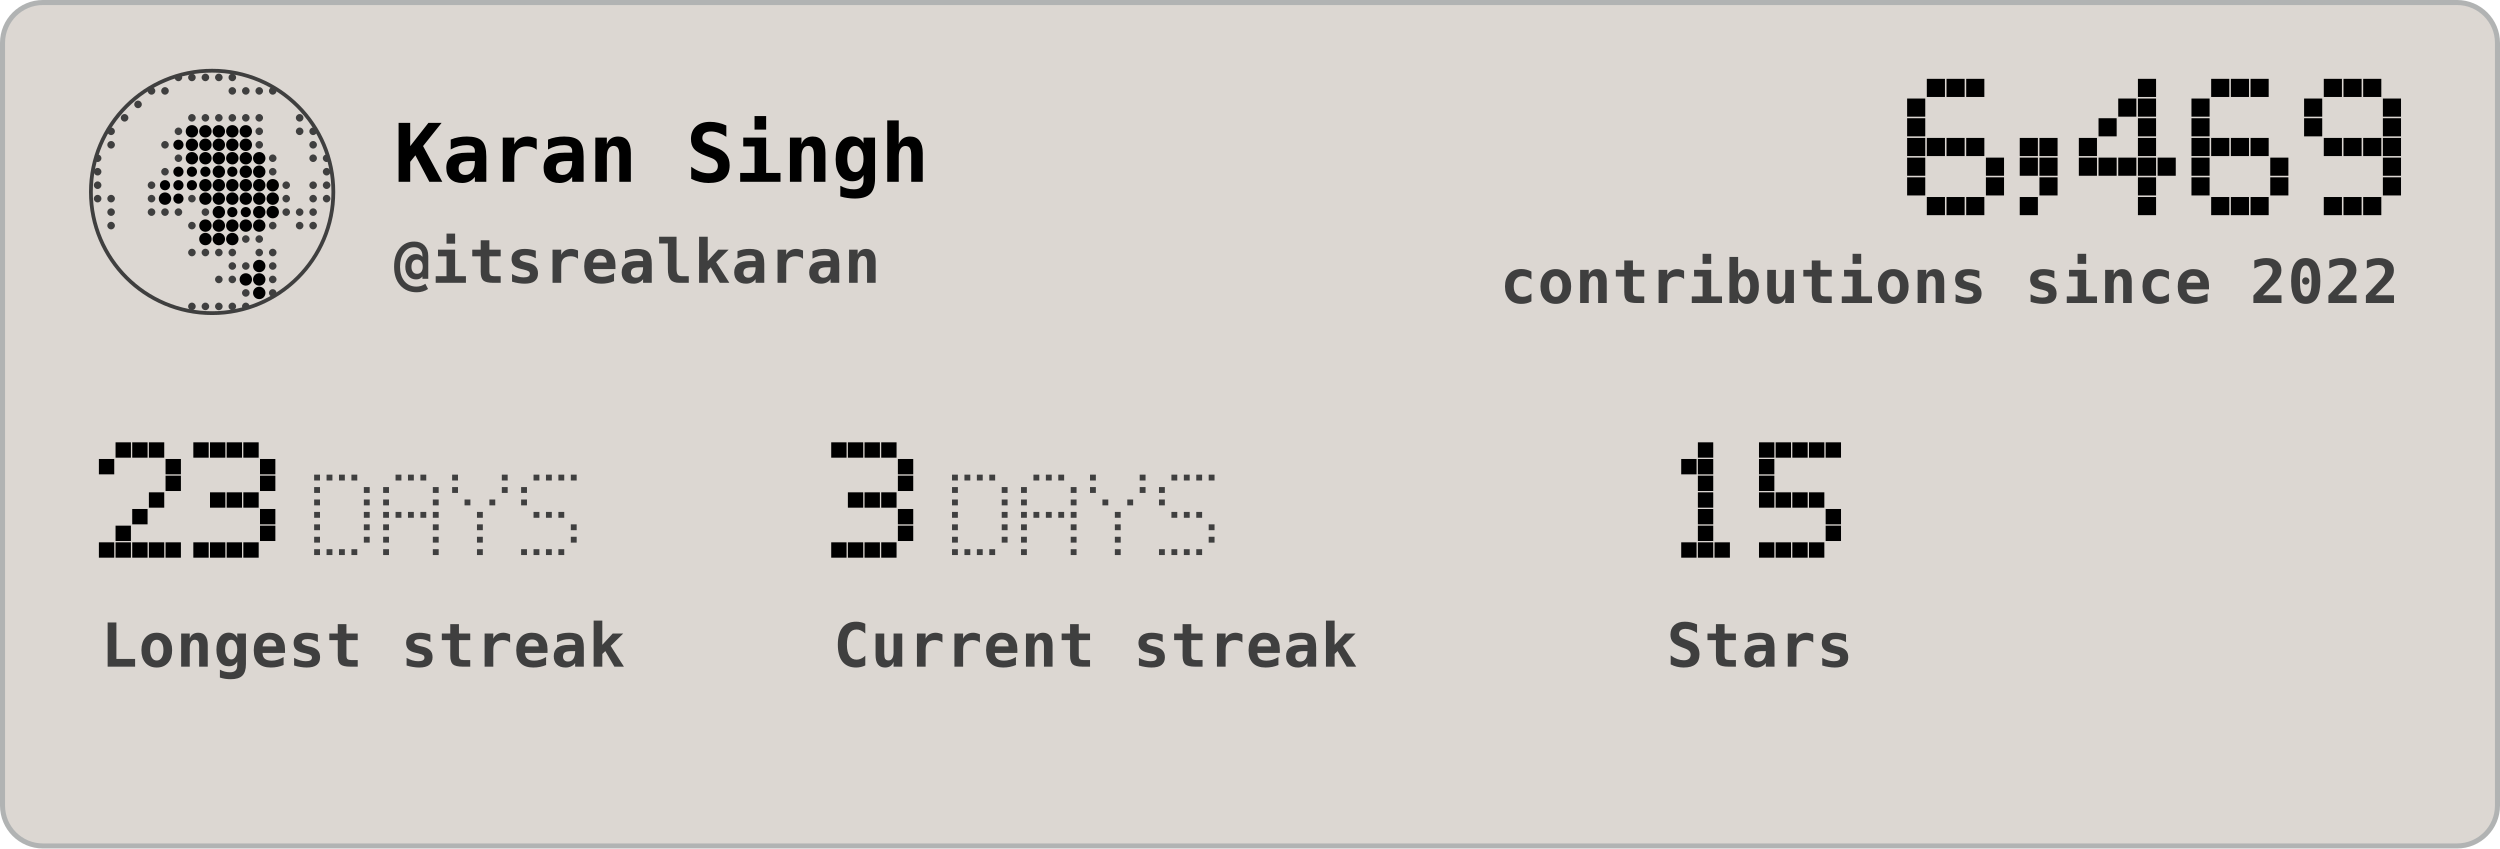
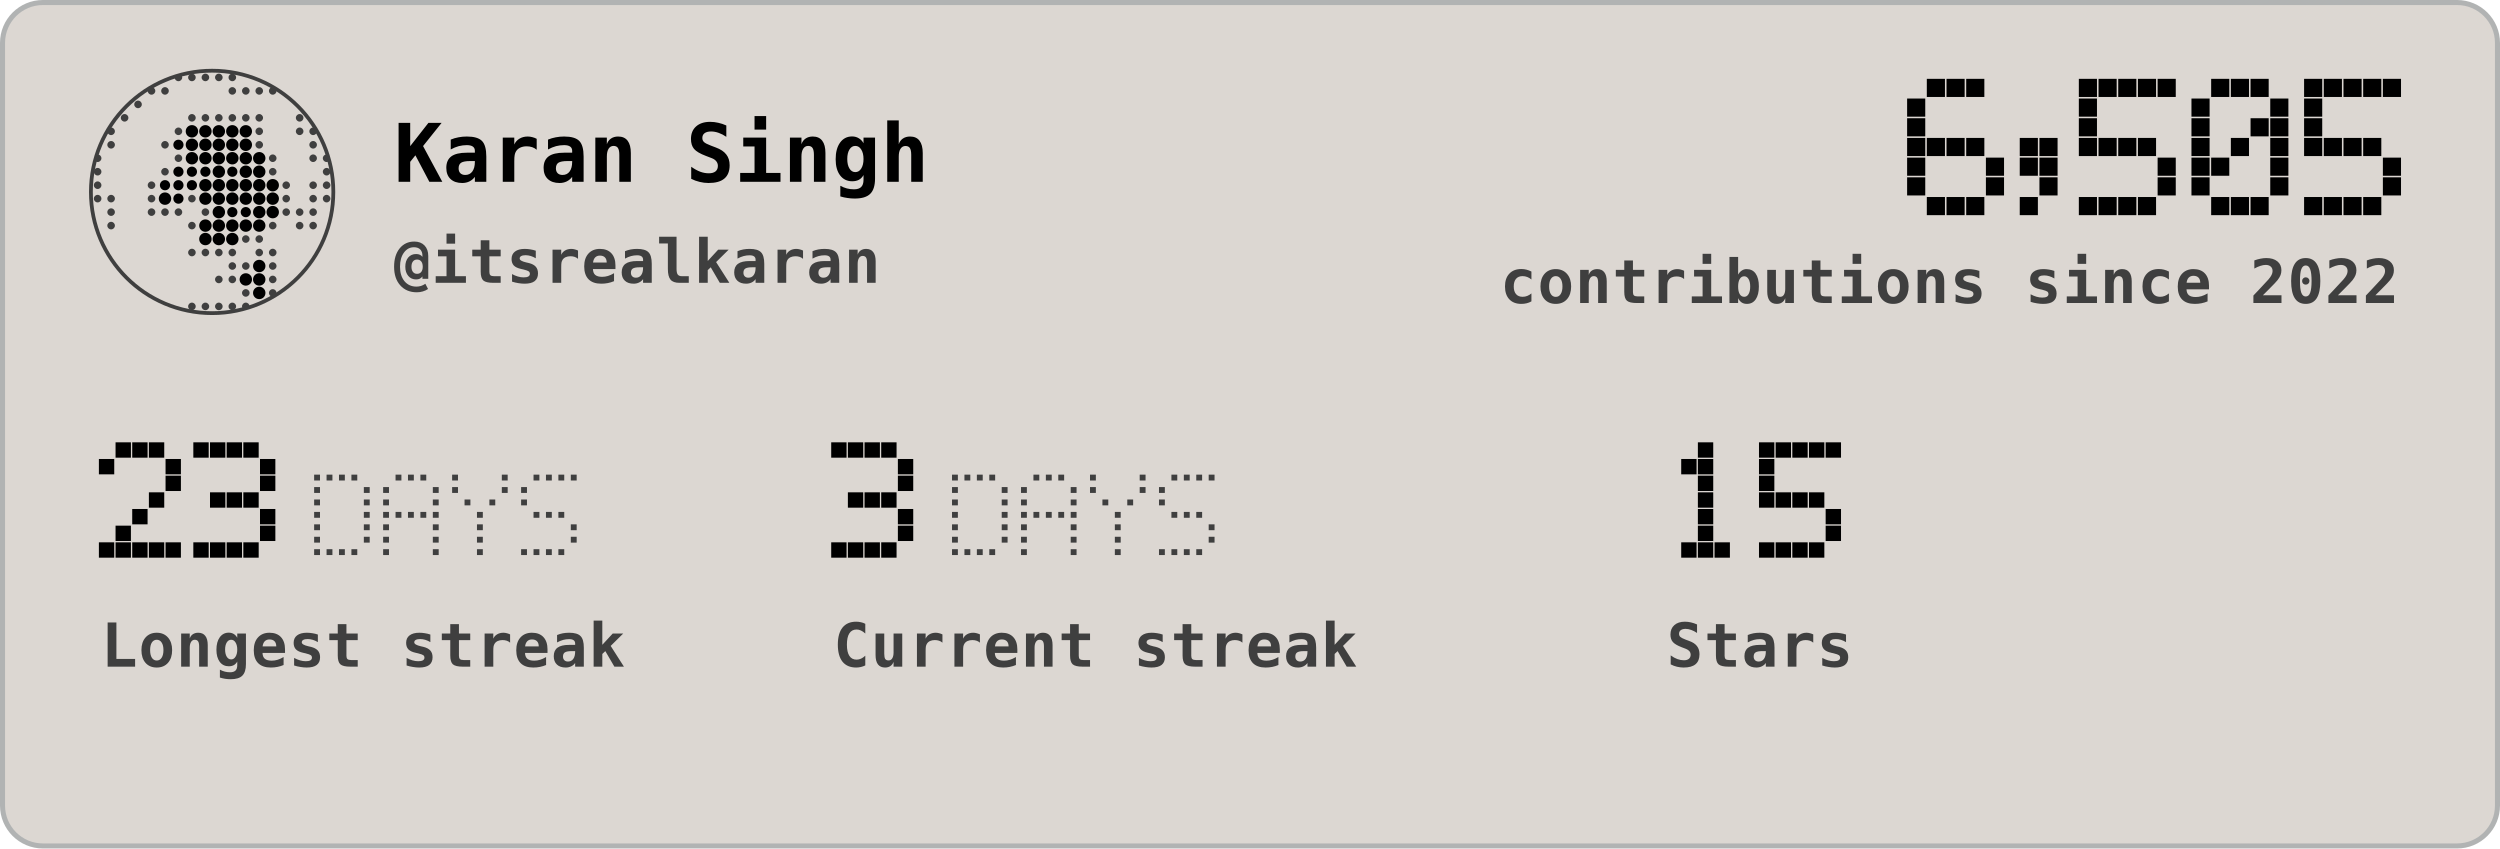
<svg xmlns="http://www.w3.org/2000/svg" width="495" height="168" viewBox="0 0 495 168" role="img">
  <rect x="0.5" y="0.5" width="494" height="167" rx="8" fill="#DCD7D2" stroke="#B1B3B3" />
  <rect x="20" y="20" width="0" height="0" fill="#C8102E" />
  <clipPath id="pfp">
    <circle cx="42.00" cy="38.00" r="24.00" />
  </clipPath>
  <g clip-path="url(#pfp)">
    <circle cx="27.33" cy="15.33" r="0.75" fill="#3F3F3F" />
    <circle cx="32.67" cy="15.33" r="0.75" fill="#3F3F3F" />
    <circle cx="35.33" cy="15.33" r="0.75" fill="#3F3F3F" />
    <circle cx="38.00" cy="15.33" r="0.75" fill="#3F3F3F" />
    <circle cx="40.67" cy="15.33" r="0.75" fill="#3F3F3F" />
    <circle cx="43.33" cy="15.33" r="0.75" fill="#3F3F3F" />
    <circle cx="46.00" cy="15.33" r="0.75" fill="#3F3F3F" />
    <circle cx="24.67" cy="18.00" r="0.75" fill="#3F3F3F" />
    <circle cx="27.33" cy="18.00" r="1.01" fill="#000000" />
    <circle cx="30.00" cy="18.00" r="0.75" fill="#3F3F3F" />
    <circle cx="32.67" cy="18.00" r="0.75" fill="#3F3F3F" />
    <circle cx="46.00" cy="18.00" r="0.75" fill="#3F3F3F" />
    <circle cx="48.67" cy="18.00" r="0.75" fill="#3F3F3F" />
    <circle cx="51.33" cy="18.00" r="0.75" fill="#3F3F3F" />
    <circle cx="54.00" cy="18.00" r="0.75" fill="#3F3F3F" />
    <circle cx="24.67" cy="20.67" r="0.75" fill="#3F3F3F" />
    <circle cx="27.33" cy="20.67" r="0.75" fill="#3F3F3F" />
    <circle cx="22.00" cy="23.33" r="0.75" fill="#3F3F3F" />
    <circle cx="24.67" cy="23.33" r="0.75" fill="#3F3F3F" />
    <circle cx="38.00" cy="23.33" r="0.75" fill="#3F3F3F" />
    <circle cx="40.67" cy="23.33" r="0.75" fill="#3F3F3F" />
    <circle cx="43.33" cy="23.33" r="0.75" fill="#3F3F3F" />
    <circle cx="46.00" cy="23.33" r="0.75" fill="#3F3F3F" />
    <circle cx="48.67" cy="23.33" r="0.75" fill="#3F3F3F" />
    <circle cx="51.33" cy="23.33" r="0.75" fill="#3F3F3F" />
    <circle cx="59.33" cy="23.33" r="0.75" fill="#3F3F3F" />
    <circle cx="22.00" cy="26.00" r="0.75" fill="#3F3F3F" />
    <circle cx="35.33" cy="26.00" r="0.75" fill="#3F3F3F" />
    <circle cx="38.00" cy="26.00" r="1.23" fill="#000000" />
    <circle cx="40.67" cy="26.00" r="1.23" fill="#000000" />
    <circle cx="43.33" cy="26.00" r="1.23" fill="#000000" />
    <circle cx="46.00" cy="26.00" r="1.23" fill="#000000" />
    <circle cx="48.67" cy="26.00" r="1.23" fill="#000000" />
    <circle cx="51.33" cy="26.00" r="0.75" fill="#3F3F3F" />
    <circle cx="59.33" cy="26.00" r="0.75" fill="#3F3F3F" />
    <circle cx="62.00" cy="26.00" r="0.75" fill="#3F3F3F" />
    <circle cx="19.33" cy="28.67" r="0.75" fill="#3F3F3F" />
    <circle cx="22.00" cy="28.67" r="0.75" fill="#3F3F3F" />
    <circle cx="32.67" cy="28.67" r="0.75" fill="#3F3F3F" />
    <circle cx="35.33" cy="28.67" r="1.01" fill="#000000" />
    <circle cx="38.00" cy="28.67" r="1.23" fill="#000000" />
    <circle cx="40.67" cy="28.67" r="1.23" fill="#000000" />
    <circle cx="43.33" cy="28.67" r="1.23" fill="#000000" />
    <circle cx="46.00" cy="28.67" r="1.23" fill="#000000" />
    <circle cx="48.67" cy="28.67" r="1.23" fill="#000000" />
    <circle cx="51.33" cy="28.67" r="0.75" fill="#3F3F3F" />
    <circle cx="62.00" cy="28.67" r="0.75" fill="#3F3F3F" />
    <circle cx="19.33" cy="31.33" r="0.75" fill="#3F3F3F" />
    <circle cx="35.33" cy="31.33" r="0.75" fill="#3F3F3F" />
    <circle cx="38.00" cy="31.33" r="1.23" fill="#000000" />
    <circle cx="40.67" cy="31.33" r="1.23" fill="#000000" />
    <circle cx="43.33" cy="31.33" r="1.23" fill="#000000" />
    <circle cx="46.00" cy="31.33" r="1.23" fill="#000000" />
    <circle cx="48.67" cy="31.33" r="1.23" fill="#000000" />
    <circle cx="51.33" cy="31.33" r="1.23" fill="#000000" />
    <circle cx="54.00" cy="31.33" r="0.75" fill="#3F3F3F" />
    <circle cx="62.00" cy="31.33" r="0.75" fill="#3F3F3F" />
    <circle cx="64.67" cy="31.33" r="0.75" fill="#3F3F3F" />
    <circle cx="19.33" cy="34.00" r="0.75" fill="#3F3F3F" />
    <circle cx="32.67" cy="34.00" r="0.75" fill="#3F3F3F" />
    <circle cx="35.33" cy="34.00" r="1.01" fill="#000000" />
    <circle cx="38.00" cy="34.00" r="1.01" fill="#000000" />
    <circle cx="40.67" cy="34.00" r="1.01" fill="#000000" />
    <circle cx="43.33" cy="34.00" r="1.23" fill="#000000" />
    <circle cx="46.00" cy="34.00" r="1.01" fill="#000000" />
    <circle cx="48.67" cy="34.00" r="1.23" fill="#000000" />
    <circle cx="51.33" cy="34.00" r="1.23" fill="#000000" />
    <circle cx="54.00" cy="34.00" r="0.75" fill="#3F3F3F" />
    <circle cx="64.67" cy="34.00" r="0.75" fill="#3F3F3F" />
    <circle cx="19.33" cy="36.67" r="0.75" fill="#3F3F3F" />
    <circle cx="30.00" cy="36.67" r="0.75" fill="#3F3F3F" />
    <circle cx="32.67" cy="36.67" r="1.01" fill="#000000" />
    <circle cx="35.33" cy="36.67" r="1.01" fill="#000000" />
    <circle cx="38.00" cy="36.67" r="1.01" fill="#000000" />
    <circle cx="40.67" cy="36.67" r="1.23" fill="#000000" />
    <circle cx="43.33" cy="36.67" r="1.23" fill="#000000" />
    <circle cx="46.00" cy="36.67" r="1.23" fill="#000000" />
    <circle cx="48.67" cy="36.67" r="1.23" fill="#000000" />
    <circle cx="51.33" cy="36.67" r="1.23" fill="#000000" />
    <circle cx="54.00" cy="36.67" r="1.23" fill="#000000" />
    <circle cx="56.67" cy="36.67" r="0.75" fill="#3F3F3F" />
    <circle cx="62.00" cy="36.67" r="0.75" fill="#3F3F3F" />
    <circle cx="64.67" cy="36.67" r="0.75" fill="#3F3F3F" />
    <circle cx="19.33" cy="39.33" r="0.75" fill="#3F3F3F" />
    <circle cx="22.00" cy="39.33" r="0.75" fill="#3F3F3F" />
    <circle cx="30.00" cy="39.33" r="0.75" fill="#3F3F3F" />
    <circle cx="32.67" cy="39.33" r="1.23" fill="#000000" />
    <circle cx="35.33" cy="39.33" r="1.01" fill="#000000" />
    <circle cx="38.00" cy="39.33" r="0.75" fill="#3F3F3F" />
    <circle cx="40.67" cy="39.33" r="1.23" fill="#000000" />
    <circle cx="43.33" cy="39.33" r="1.23" fill="#000000" />
    <circle cx="46.00" cy="39.33" r="1.23" fill="#000000" />
    <circle cx="48.67" cy="39.33" r="1.23" fill="#000000" />
    <circle cx="51.33" cy="39.33" r="1.23" fill="#000000" />
    <circle cx="54.00" cy="39.33" r="1.23" fill="#000000" />
    <circle cx="56.67" cy="39.33" r="0.75" fill="#3F3F3F" />
    <circle cx="62.00" cy="39.33" r="0.75" fill="#3F3F3F" />
    <circle cx="64.67" cy="39.33" r="0.75" fill="#3F3F3F" />
    <circle cx="22.00" cy="42.00" r="0.75" fill="#3F3F3F" />
    <circle cx="30.00" cy="42.00" r="0.75" fill="#3F3F3F" />
    <circle cx="32.67" cy="42.00" r="0.75" fill="#3F3F3F" />
    <circle cx="35.33" cy="42.00" r="0.75" fill="#3F3F3F" />
    <circle cx="40.67" cy="42.00" r="0.75" fill="#3F3F3F" />
    <circle cx="43.33" cy="42.00" r="1.23" fill="#000000" />
    <circle cx="46.00" cy="42.00" r="1.01" fill="#000000" />
    <circle cx="48.67" cy="42.00" r="1.01" fill="#000000" />
    <circle cx="51.33" cy="42.00" r="1.23" fill="#000000" />
    <circle cx="54.00" cy="42.00" r="1.23" fill="#000000" />
    <circle cx="56.67" cy="42.00" r="0.75" fill="#3F3F3F" />
    <circle cx="59.33" cy="42.00" r="0.75" fill="#3F3F3F" />
    <circle cx="62.00" cy="42.00" r="0.75" fill="#3F3F3F" />
    <circle cx="22.00" cy="44.67" r="0.75" fill="#3F3F3F" />
    <circle cx="38.00" cy="44.67" r="0.75" fill="#3F3F3F" />
    <circle cx="40.67" cy="44.67" r="1.23" fill="#000000" />
    <circle cx="43.33" cy="44.67" r="1.23" fill="#000000" />
    <circle cx="46.00" cy="44.67" r="1.23" fill="#000000" />
    <circle cx="48.67" cy="44.67" r="1.23" fill="#000000" />
    <circle cx="51.33" cy="44.67" r="1.23" fill="#000000" />
    <circle cx="54.00" cy="44.67" r="0.75" fill="#3F3F3F" />
    <circle cx="59.33" cy="44.67" r="0.75" fill="#3F3F3F" />
    <circle cx="62.00" cy="44.67" r="0.75" fill="#3F3F3F" />
    <circle cx="40.67" cy="47.33" r="1.23" fill="#000000" />
    <circle cx="43.33" cy="47.33" r="1.23" fill="#000000" />
    <circle cx="46.00" cy="47.33" r="1.23" fill="#000000" />
    <circle cx="48.67" cy="47.33" r="0.75" fill="#3F3F3F" />
    <circle cx="51.33" cy="47.33" r="0.75" fill="#3F3F3F" />
    <circle cx="38.00" cy="50.00" r="0.75" fill="#3F3F3F" />
    <circle cx="40.67" cy="50.00" r="0.75" fill="#3F3F3F" />
    <circle cx="43.33" cy="50.00" r="0.75" fill="#3F3F3F" />
    <circle cx="46.00" cy="50.00" r="0.75" fill="#3F3F3F" />
    <circle cx="51.33" cy="50.00" r="0.75" fill="#3F3F3F" />
    <circle cx="54.00" cy="50.00" r="0.75" fill="#3F3F3F" />
    <circle cx="46.00" cy="52.67" r="0.75" fill="#3F3F3F" />
    <circle cx="48.67" cy="52.67" r="0.75" fill="#3F3F3F" />
    <circle cx="51.33" cy="52.67" r="1.23" fill="#000000" />
    <circle cx="54.00" cy="52.67" r="0.75" fill="#3F3F3F" />
    <circle cx="43.33" cy="55.33" r="0.75" fill="#3F3F3F" />
    <circle cx="46.00" cy="55.33" r="0.75" fill="#3F3F3F" />
    <circle cx="48.67" cy="55.33" r="1.23" fill="#000000" />
    <circle cx="51.33" cy="55.33" r="1.23" fill="#000000" />
    <circle cx="54.00" cy="55.33" r="0.75" fill="#3F3F3F" />
    <circle cx="48.67" cy="58.00" r="0.75" fill="#3F3F3F" />
    <circle cx="51.33" cy="58.00" r="1.23" fill="#000000" />
    <circle cx="54.00" cy="58.00" r="0.75" fill="#3F3F3F" />
    <circle cx="38.00" cy="60.67" r="0.75" fill="#3F3F3F" />
    <circle cx="40.67" cy="60.67" r="0.75" fill="#3F3F3F" />
    <circle cx="43.33" cy="60.67" r="0.75" fill="#3F3F3F" />
    <circle cx="46.00" cy="60.67" r="0.75" fill="#3F3F3F" />
    <circle cx="48.67" cy="60.67" r="0.75" fill="#3F3F3F" />
    <circle cx="51.33" cy="60.67" r="0.75" fill="#3F3F3F" />
  </g>
  <circle cx="42.00" cy="38.00" r="24.00" fill="none" stroke="#3F3F3F" stroke-width="0.75" />
  <text x="78" y="36" fill="#000000" text-anchor="start" font-family="ui-monospace, Geist Mono, monospace" font-weight="700" font-size="16" letter-spacing="0" dominant-baseline="auto">Karan Singh</text>
  <text x="78" y="56" fill="#3F3F3F" text-anchor="start" font-family="ui-monospace, Geist Mono, monospace" font-weight="700" font-size="12" letter-spacing="0.2" dominant-baseline="auto">@itsrealkaran</text>
  <rect x="381.51" y="15.61" width="3.59" height="3.59" fill="#000000" />
  <rect x="385.41" y="15.61" width="3.59" height="3.59" fill="#000000" />
  <rect x="389.31" y="15.61" width="3.59" height="3.59" fill="#000000" />
  <rect x="377.61" y="19.51" width="3.59" height="3.59" fill="#000000" />
  <rect x="377.61" y="23.41" width="3.59" height="3.59" fill="#000000" />
  <rect x="377.61" y="27.31" width="3.59" height="3.59" fill="#000000" />
  <rect x="381.51" y="27.31" width="3.59" height="3.59" fill="#000000" />
  <rect x="385.41" y="27.31" width="3.59" height="3.59" fill="#000000" />
  <rect x="389.31" y="27.31" width="3.59" height="3.59" fill="#000000" />
  <rect x="377.61" y="31.21" width="3.59" height="3.59" fill="#000000" />
  <rect x="393.21" y="31.21" width="3.59" height="3.59" fill="#000000" />
  <rect x="377.61" y="35.11" width="3.59" height="3.59" fill="#000000" />
  <rect x="393.21" y="35.11" width="3.59" height="3.59" fill="#000000" />
  <rect x="381.51" y="39.01" width="3.59" height="3.59" fill="#000000" />
  <rect x="385.41" y="39.01" width="3.59" height="3.59" fill="#000000" />
  <rect x="389.31" y="39.01" width="3.59" height="3.59" fill="#000000" />
  <rect x="399.91" y="27.31" width="3.59" height="3.59" fill="#000000" />
  <rect x="403.81" y="27.31" width="3.59" height="3.59" fill="#000000" />
  <rect x="399.91" y="31.21" width="3.59" height="3.59" fill="#000000" />
  <rect x="403.81" y="31.21" width="3.59" height="3.59" fill="#000000" />
  <rect x="403.81" y="35.11" width="3.59" height="3.59" fill="#000000" />
  <rect x="399.91" y="39.01" width="3.59" height="3.59" fill="#000000" />
+   <rect x="411.61" y="15.61" width="3.59" height="3.59" fill="#000000" />
+   <rect x="415.51" y="15.61" width="3.59" height="3.59" fill="#000000" />
+   <rect x="419.41" y="15.61" width="3.59" height="3.59" fill="#000000" />
  <rect x="423.31" y="15.61" width="3.59" height="3.59" fill="#000000" />
-   <rect x="419.41" y="19.51" width="3.59" height="3.59" fill="#000000" />
-   <rect x="423.31" y="19.51" width="3.59" height="3.59" fill="#000000" />
-   <rect x="415.51" y="23.41" width="3.59" height="3.59" fill="#000000" />
-   <rect x="423.31" y="23.41" width="3.59" height="3.59" fill="#000000" />
+   <rect x="427.21" y="15.61" width="3.59" height="3.59" fill="#000000" />
+   <rect x="411.61" y="19.51" width="3.59" height="3.59" fill="#000000" />
+   <rect x="411.61" y="23.41" width="3.59" height="3.59" fill="#000000" />
  <rect x="411.61" y="27.31" width="3.59" height="3.59" fill="#000000" />
+   <rect x="415.51" y="27.31" width="3.59" height="3.59" fill="#000000" />
+   <rect x="419.41" y="27.31" width="3.59" height="3.59" fill="#000000" />
  <rect x="423.31" y="27.31" width="3.59" height="3.59" fill="#000000" />
-   <rect x="411.61" y="31.21" width="3.59" height="3.59" fill="#000000" />
-   <rect x="415.51" y="31.21" width="3.59" height="3.59" fill="#000000" />
-   <rect x="419.41" y="31.21" width="3.59" height="3.59" fill="#000000" />
-   <rect x="423.31" y="31.21" width="3.59" height="3.59" fill="#000000" />
  <rect x="427.21" y="31.21" width="3.59" height="3.59" fill="#000000" />
-   <rect x="423.31" y="35.11" width="3.59" height="3.59" fill="#000000" />
+   <rect x="427.21" y="35.11" width="3.59" height="3.59" fill="#000000" />
+   <rect x="411.61" y="39.01" width="3.59" height="3.59" fill="#000000" />
+   <rect x="415.51" y="39.01" width="3.59" height="3.59" fill="#000000" />
+   <rect x="419.41" y="39.01" width="3.59" height="3.59" fill="#000000" />
  <rect x="423.31" y="39.01" width="3.59" height="3.59" fill="#000000" />
  <rect x="437.81" y="15.61" width="3.59" height="3.59" fill="#000000" />
  <rect x="441.71" y="15.61" width="3.59" height="3.59" fill="#000000" />
  <rect x="445.61" y="15.61" width="3.59" height="3.59" fill="#000000" />
  <rect x="433.91" y="19.51" width="3.59" height="3.59" fill="#000000" />
+   <rect x="449.51" y="19.51" width="3.59" height="3.59" fill="#000000" />
  <rect x="433.91" y="23.41" width="3.59" height="3.59" fill="#000000" />
+   <rect x="445.61" y="23.41" width="3.59" height="3.59" fill="#000000" />
+   <rect x="449.51" y="23.41" width="3.59" height="3.59" fill="#000000" />
  <rect x="433.91" y="27.31" width="3.59" height="3.59" fill="#000000" />
-   <rect x="437.81" y="27.31" width="3.59" height="3.59" fill="#000000" />
  <rect x="441.71" y="27.31" width="3.59" height="3.59" fill="#000000" />
-   <rect x="445.61" y="27.31" width="3.59" height="3.59" fill="#000000" />
+   <rect x="449.51" y="27.31" width="3.59" height="3.59" fill="#000000" />
  <rect x="433.91" y="31.21" width="3.59" height="3.59" fill="#000000" />
+   <rect x="437.81" y="31.21" width="3.59" height="3.59" fill="#000000" />
  <rect x="449.51" y="31.21" width="3.59" height="3.59" fill="#000000" />
  <rect x="433.91" y="35.11" width="3.59" height="3.59" fill="#000000" />
  <rect x="449.51" y="35.11" width="3.59" height="3.59" fill="#000000" />
  <rect x="437.81" y="39.01" width="3.59" height="3.59" fill="#000000" />
  <rect x="441.71" y="39.01" width="3.59" height="3.59" fill="#000000" />
  <rect x="445.61" y="39.01" width="3.59" height="3.59" fill="#000000" />
+   <rect x="456.21" y="15.61" width="3.59" height="3.59" fill="#000000" />
  <rect x="460.11" y="15.61" width="3.59" height="3.59" fill="#000000" />
  <rect x="464.01" y="15.61" width="3.59" height="3.59" fill="#000000" />
  <rect x="467.91" y="15.61" width="3.59" height="3.59" fill="#000000" />
+   <rect x="471.81" y="15.61" width="3.59" height="3.59" fill="#000000" />
  <rect x="456.21" y="19.51" width="3.59" height="3.59" fill="#000000" />
-   <rect x="471.81" y="19.51" width="3.59" height="3.59" fill="#000000" />
  <rect x="456.21" y="23.41" width="3.59" height="3.59" fill="#000000" />
-   <rect x="471.81" y="23.41" width="3.59" height="3.59" fill="#000000" />
+   <rect x="456.21" y="27.31" width="3.59" height="3.59" fill="#000000" />
  <rect x="460.11" y="27.31" width="3.59" height="3.59" fill="#000000" />
  <rect x="464.01" y="27.31" width="3.59" height="3.59" fill="#000000" />
  <rect x="467.91" y="27.31" width="3.59" height="3.59" fill="#000000" />
-   <rect x="471.81" y="27.31" width="3.59" height="3.59" fill="#000000" />
  <rect x="471.81" y="31.21" width="3.59" height="3.59" fill="#000000" />
  <rect x="471.81" y="35.11" width="3.59" height="3.59" fill="#000000" />
+   <rect x="456.21" y="39.01" width="3.59" height="3.59" fill="#000000" />
  <rect x="460.11" y="39.01" width="3.59" height="3.59" fill="#000000" />
  <rect x="464.01" y="39.01" width="3.59" height="3.59" fill="#000000" />
  <rect x="467.91" y="39.01" width="3.59" height="3.59" fill="#000000" />
  <text x="475" y="60" fill="#3F3F3F" text-anchor="end" font-family="ui-monospace, Geist Mono, monospace" font-weight="700" font-size="12" letter-spacing="0.2" dominant-baseline="auto">contributions since 2022</text>
  <rect x="22.88" y="87.58" width="3.04" height="3.04" fill="#000000" />
  <rect x="26.18" y="87.58" width="3.04" height="3.04" fill="#000000" />
  <rect x="29.48" y="87.58" width="3.04" height="3.04" fill="#000000" />
  <rect x="19.58" y="90.88" width="3.04" height="3.04" fill="#000000" />
  <rect x="32.78" y="90.88" width="3.04" height="3.04" fill="#000000" />
  <rect x="32.78" y="94.18" width="3.04" height="3.04" fill="#000000" />
  <rect x="29.48" y="97.48" width="3.04" height="3.04" fill="#000000" />
  <rect x="26.18" y="100.78" width="3.04" height="3.04" fill="#000000" />
  <rect x="22.88" y="104.08" width="3.04" height="3.04" fill="#000000" />
  <rect x="19.58" y="107.38" width="3.04" height="3.04" fill="#000000" />
  <rect x="22.88" y="107.38" width="3.04" height="3.04" fill="#000000" />
  <rect x="26.18" y="107.38" width="3.04" height="3.04" fill="#000000" />
  <rect x="29.48" y="107.38" width="3.04" height="3.04" fill="#000000" />
  <rect x="32.78" y="107.38" width="3.04" height="3.04" fill="#000000" />
  <rect x="38.28" y="87.58" width="3.04" height="3.04" fill="#000000" />
  <rect x="41.58" y="87.58" width="3.04" height="3.04" fill="#000000" />
  <rect x="44.88" y="87.58" width="3.04" height="3.04" fill="#000000" />
  <rect x="48.18" y="87.58" width="3.04" height="3.04" fill="#000000" />
  <rect x="51.48" y="90.88" width="3.04" height="3.04" fill="#000000" />
  <rect x="51.48" y="94.18" width="3.04" height="3.04" fill="#000000" />
  <rect x="41.58" y="97.48" width="3.04" height="3.04" fill="#000000" />
  <rect x="44.88" y="97.48" width="3.04" height="3.04" fill="#000000" />
  <rect x="48.18" y="97.48" width="3.04" height="3.04" fill="#000000" />
  <rect x="51.48" y="100.78" width="3.04" height="3.04" fill="#000000" />
  <rect x="51.48" y="104.08" width="3.04" height="3.04" fill="#000000" />
  <rect x="38.28" y="107.38" width="3.04" height="3.04" fill="#000000" />
  <rect x="41.58" y="107.38" width="3.04" height="3.04" fill="#000000" />
  <rect x="44.88" y="107.38" width="3.04" height="3.04" fill="#000000" />
  <rect x="48.18" y="107.38" width="3.04" height="3.04" fill="#000000" />
  <rect x="62.20" y="93.98" width="1.16" height="1.16" fill="#3F3F3F" />
  <rect x="64.66" y="93.98" width="1.16" height="1.16" fill="#3F3F3F" />
  <rect x="67.12" y="93.98" width="1.16" height="1.16" fill="#3F3F3F" />
  <rect x="69.58" y="93.98" width="1.16" height="1.16" fill="#3F3F3F" />
  <rect x="62.20" y="96.44" width="1.16" height="1.16" fill="#3F3F3F" />
  <rect x="72.04" y="96.44" width="1.16" height="1.16" fill="#3F3F3F" />
  <rect x="62.20" y="98.90" width="1.16" height="1.16" fill="#3F3F3F" />
  <rect x="72.04" y="98.90" width="1.16" height="1.16" fill="#3F3F3F" />
  <rect x="62.20" y="101.36" width="1.16" height="1.16" fill="#3F3F3F" />
  <rect x="72.04" y="101.36" width="1.16" height="1.16" fill="#3F3F3F" />
  <rect x="62.20" y="103.82" width="1.16" height="1.16" fill="#3F3F3F" />
  <rect x="72.04" y="103.82" width="1.16" height="1.16" fill="#3F3F3F" />
  <rect x="62.20" y="106.28" width="1.16" height="1.16" fill="#3F3F3F" />
  <rect x="72.04" y="106.28" width="1.16" height="1.16" fill="#3F3F3F" />
  <rect x="62.20" y="108.74" width="1.16" height="1.16" fill="#3F3F3F" />
  <rect x="64.66" y="108.74" width="1.16" height="1.16" fill="#3F3F3F" />
  <rect x="67.12" y="108.74" width="1.16" height="1.16" fill="#3F3F3F" />
  <rect x="69.58" y="108.74" width="1.16" height="1.16" fill="#3F3F3F" />
  <rect x="78.32" y="93.98" width="1.16" height="1.16" fill="#3F3F3F" />
  <rect x="80.78" y="93.98" width="1.16" height="1.16" fill="#3F3F3F" />
  <rect x="83.24" y="93.98" width="1.16" height="1.16" fill="#3F3F3F" />
  <rect x="75.86" y="96.44" width="1.16" height="1.16" fill="#3F3F3F" />
  <rect x="85.70" y="96.44" width="1.16" height="1.16" fill="#3F3F3F" />
  <rect x="75.86" y="98.90" width="1.16" height="1.16" fill="#3F3F3F" />
  <rect x="85.70" y="98.90" width="1.16" height="1.16" fill="#3F3F3F" />
  <rect x="75.86" y="101.36" width="1.16" height="1.16" fill="#3F3F3F" />
  <rect x="78.32" y="101.36" width="1.16" height="1.16" fill="#3F3F3F" />
  <rect x="80.78" y="101.36" width="1.16" height="1.16" fill="#3F3F3F" />
  <rect x="83.24" y="101.36" width="1.16" height="1.16" fill="#3F3F3F" />
  <rect x="85.70" y="101.36" width="1.16" height="1.16" fill="#3F3F3F" />
  <rect x="75.86" y="103.82" width="1.16" height="1.16" fill="#3F3F3F" />
  <rect x="85.70" y="103.82" width="1.16" height="1.16" fill="#3F3F3F" />
  <rect x="75.86" y="106.28" width="1.16" height="1.16" fill="#3F3F3F" />
  <rect x="85.70" y="106.28" width="1.16" height="1.16" fill="#3F3F3F" />
  <rect x="75.86" y="108.74" width="1.16" height="1.16" fill="#3F3F3F" />
  <rect x="85.70" y="108.74" width="1.16" height="1.16" fill="#3F3F3F" />
  <rect x="89.52" y="93.98" width="1.16" height="1.16" fill="#3F3F3F" />
  <rect x="99.36" y="93.98" width="1.16" height="1.16" fill="#3F3F3F" />
  <rect x="89.52" y="96.44" width="1.16" height="1.16" fill="#3F3F3F" />
  <rect x="99.36" y="96.44" width="1.16" height="1.16" fill="#3F3F3F" />
  <rect x="91.98" y="98.90" width="1.16" height="1.16" fill="#3F3F3F" />
  <rect x="96.90" y="98.90" width="1.16" height="1.16" fill="#3F3F3F" />
  <rect x="94.44" y="101.36" width="1.16" height="1.16" fill="#3F3F3F" />
  <rect x="94.44" y="103.82" width="1.16" height="1.16" fill="#3F3F3F" />
  <rect x="94.44" y="106.28" width="1.16" height="1.16" fill="#3F3F3F" />
  <rect x="94.44" y="108.74" width="1.16" height="1.16" fill="#3F3F3F" />
  <rect x="105.64" y="93.98" width="1.16" height="1.16" fill="#3F3F3F" />
  <rect x="108.10" y="93.98" width="1.16" height="1.16" fill="#3F3F3F" />
  <rect x="110.56" y="93.98" width="1.16" height="1.16" fill="#3F3F3F" />
  <rect x="113.02" y="93.98" width="1.16" height="1.16" fill="#3F3F3F" />
  <rect x="103.18" y="96.44" width="1.16" height="1.16" fill="#3F3F3F" />
  <rect x="103.18" y="98.90" width="1.16" height="1.16" fill="#3F3F3F" />
  <rect x="105.64" y="101.36" width="1.16" height="1.16" fill="#3F3F3F" />
  <rect x="108.10" y="101.36" width="1.16" height="1.16" fill="#3F3F3F" />
  <rect x="110.56" y="101.36" width="1.16" height="1.16" fill="#3F3F3F" />
  <rect x="113.02" y="103.82" width="1.16" height="1.16" fill="#3F3F3F" />
  <rect x="113.02" y="106.28" width="1.16" height="1.16" fill="#3F3F3F" />
  <rect x="103.18" y="108.74" width="1.16" height="1.16" fill="#3F3F3F" />
  <rect x="105.64" y="108.74" width="1.16" height="1.16" fill="#3F3F3F" />
  <rect x="108.10" y="108.74" width="1.16" height="1.16" fill="#3F3F3F" />
  <rect x="110.56" y="108.74" width="1.16" height="1.16" fill="#3F3F3F" />
  <text x="20" y="132" fill="#3F3F3F" text-anchor="start" font-family="ui-monospace, Geist Mono, monospace" font-weight="700" font-size="12" letter-spacing="0.2" dominant-baseline="auto">Longest streak</text>
  <rect x="164.58" y="87.58" width="3.04" height="3.04" fill="#000000" />
  <rect x="167.88" y="87.58" width="3.04" height="3.04" fill="#000000" />
  <rect x="171.18" y="87.58" width="3.04" height="3.04" fill="#000000" />
  <rect x="174.48" y="87.58" width="3.04" height="3.04" fill="#000000" />
  <rect x="177.78" y="90.88" width="3.04" height="3.04" fill="#000000" />
  <rect x="177.78" y="94.18" width="3.04" height="3.04" fill="#000000" />
  <rect x="167.88" y="97.48" width="3.04" height="3.04" fill="#000000" />
  <rect x="171.18" y="97.48" width="3.04" height="3.04" fill="#000000" />
  <rect x="174.48" y="97.48" width="3.04" height="3.04" fill="#000000" />
  <rect x="177.78" y="100.78" width="3.04" height="3.04" fill="#000000" />
  <rect x="177.78" y="104.08" width="3.04" height="3.04" fill="#000000" />
  <rect x="164.58" y="107.38" width="3.04" height="3.04" fill="#000000" />
  <rect x="167.88" y="107.38" width="3.04" height="3.04" fill="#000000" />
  <rect x="171.18" y="107.38" width="3.04" height="3.04" fill="#000000" />
  <rect x="174.48" y="107.38" width="3.04" height="3.04" fill="#000000" />
  <rect x="188.50" y="93.98" width="1.16" height="1.16" fill="#3F3F3F" />
  <rect x="190.96" y="93.98" width="1.16" height="1.16" fill="#3F3F3F" />
  <rect x="193.42" y="93.98" width="1.16" height="1.16" fill="#3F3F3F" />
  <rect x="195.88" y="93.98" width="1.16" height="1.16" fill="#3F3F3F" />
  <rect x="188.50" y="96.44" width="1.16" height="1.16" fill="#3F3F3F" />
  <rect x="198.34" y="96.44" width="1.16" height="1.16" fill="#3F3F3F" />
  <rect x="188.50" y="98.90" width="1.16" height="1.16" fill="#3F3F3F" />
  <rect x="198.34" y="98.90" width="1.16" height="1.16" fill="#3F3F3F" />
  <rect x="188.50" y="101.36" width="1.16" height="1.16" fill="#3F3F3F" />
  <rect x="198.34" y="101.36" width="1.16" height="1.16" fill="#3F3F3F" />
  <rect x="188.50" y="103.82" width="1.16" height="1.16" fill="#3F3F3F" />
  <rect x="198.34" y="103.82" width="1.16" height="1.16" fill="#3F3F3F" />
  <rect x="188.50" y="106.28" width="1.16" height="1.16" fill="#3F3F3F" />
  <rect x="198.34" y="106.28" width="1.16" height="1.16" fill="#3F3F3F" />
  <rect x="188.50" y="108.74" width="1.16" height="1.16" fill="#3F3F3F" />
  <rect x="190.96" y="108.74" width="1.16" height="1.16" fill="#3F3F3F" />
  <rect x="193.42" y="108.74" width="1.16" height="1.16" fill="#3F3F3F" />
  <rect x="195.88" y="108.74" width="1.16" height="1.16" fill="#3F3F3F" />
  <rect x="204.62" y="93.98" width="1.16" height="1.16" fill="#3F3F3F" />
  <rect x="207.08" y="93.98" width="1.16" height="1.16" fill="#3F3F3F" />
  <rect x="209.54" y="93.98" width="1.16" height="1.16" fill="#3F3F3F" />
  <rect x="202.16" y="96.44" width="1.16" height="1.16" fill="#3F3F3F" />
  <rect x="212.00" y="96.44" width="1.16" height="1.16" fill="#3F3F3F" />
  <rect x="202.16" y="98.90" width="1.16" height="1.16" fill="#3F3F3F" />
  <rect x="212.00" y="98.90" width="1.16" height="1.16" fill="#3F3F3F" />
  <rect x="202.16" y="101.36" width="1.16" height="1.16" fill="#3F3F3F" />
  <rect x="204.62" y="101.36" width="1.16" height="1.16" fill="#3F3F3F" />
  <rect x="207.08" y="101.36" width="1.16" height="1.16" fill="#3F3F3F" />
  <rect x="209.54" y="101.36" width="1.16" height="1.16" fill="#3F3F3F" />
  <rect x="212.00" y="101.36" width="1.16" height="1.16" fill="#3F3F3F" />
  <rect x="202.16" y="103.82" width="1.16" height="1.16" fill="#3F3F3F" />
  <rect x="212.00" y="103.82" width="1.16" height="1.16" fill="#3F3F3F" />
  <rect x="202.16" y="106.28" width="1.16" height="1.16" fill="#3F3F3F" />
  <rect x="212.00" y="106.28" width="1.16" height="1.16" fill="#3F3F3F" />
  <rect x="202.16" y="108.74" width="1.16" height="1.16" fill="#3F3F3F" />
  <rect x="212.00" y="108.74" width="1.16" height="1.16" fill="#3F3F3F" />
  <rect x="215.82" y="93.98" width="1.16" height="1.16" fill="#3F3F3F" />
  <rect x="225.66" y="93.98" width="1.16" height="1.16" fill="#3F3F3F" />
  <rect x="215.82" y="96.44" width="1.16" height="1.16" fill="#3F3F3F" />
  <rect x="225.66" y="96.44" width="1.16" height="1.16" fill="#3F3F3F" />
  <rect x="218.28" y="98.90" width="1.16" height="1.16" fill="#3F3F3F" />
  <rect x="223.20" y="98.90" width="1.16" height="1.16" fill="#3F3F3F" />
  <rect x="220.74" y="101.36" width="1.16" height="1.16" fill="#3F3F3F" />
  <rect x="220.74" y="103.82" width="1.16" height="1.16" fill="#3F3F3F" />
  <rect x="220.74" y="106.28" width="1.16" height="1.16" fill="#3F3F3F" />
  <rect x="220.74" y="108.74" width="1.16" height="1.16" fill="#3F3F3F" />
  <rect x="231.94" y="93.98" width="1.16" height="1.16" fill="#3F3F3F" />
  <rect x="234.40" y="93.98" width="1.16" height="1.16" fill="#3F3F3F" />
  <rect x="236.86" y="93.98" width="1.16" height="1.16" fill="#3F3F3F" />
  <rect x="239.32" y="93.98" width="1.16" height="1.16" fill="#3F3F3F" />
  <rect x="229.48" y="96.44" width="1.16" height="1.16" fill="#3F3F3F" />
  <rect x="229.48" y="98.90" width="1.16" height="1.16" fill="#3F3F3F" />
  <rect x="231.94" y="101.36" width="1.16" height="1.16" fill="#3F3F3F" />
  <rect x="234.40" y="101.36" width="1.16" height="1.16" fill="#3F3F3F" />
  <rect x="236.86" y="101.36" width="1.16" height="1.16" fill="#3F3F3F" />
  <rect x="239.32" y="103.82" width="1.16" height="1.16" fill="#3F3F3F" />
  <rect x="239.32" y="106.28" width="1.16" height="1.16" fill="#3F3F3F" />
  <rect x="229.48" y="108.74" width="1.16" height="1.16" fill="#3F3F3F" />
  <rect x="231.94" y="108.74" width="1.16" height="1.16" fill="#3F3F3F" />
  <rect x="234.40" y="108.74" width="1.16" height="1.16" fill="#3F3F3F" />
  <rect x="236.86" y="108.74" width="1.16" height="1.16" fill="#3F3F3F" />
  <text x="165.0" y="132" fill="#3F3F3F" text-anchor="start" font-family="ui-monospace, Geist Mono, monospace" font-weight="700" font-size="12" letter-spacing="0.2" dominant-baseline="auto">Current streak</text>
  <rect x="336.18" y="87.58" width="3.04" height="3.04" fill="#000000" />
  <rect x="332.88" y="90.88" width="3.04" height="3.04" fill="#000000" />
  <rect x="336.18" y="90.88" width="3.04" height="3.04" fill="#000000" />
  <rect x="336.18" y="94.18" width="3.04" height="3.04" fill="#000000" />
  <rect x="336.18" y="97.48" width="3.04" height="3.04" fill="#000000" />
  <rect x="336.18" y="100.78" width="3.04" height="3.04" fill="#000000" />
  <rect x="336.18" y="104.08" width="3.04" height="3.04" fill="#000000" />
  <rect x="332.88" y="107.38" width="3.04" height="3.04" fill="#000000" />
  <rect x="336.18" y="107.38" width="3.04" height="3.04" fill="#000000" />
  <rect x="339.48" y="107.38" width="3.04" height="3.04" fill="#000000" />
  <rect x="348.28" y="87.58" width="3.04" height="3.04" fill="#000000" />
  <rect x="351.58" y="87.58" width="3.04" height="3.04" fill="#000000" />
  <rect x="354.88" y="87.58" width="3.04" height="3.04" fill="#000000" />
  <rect x="358.18" y="87.58" width="3.04" height="3.04" fill="#000000" />
  <rect x="361.48" y="87.58" width="3.04" height="3.04" fill="#000000" />
  <rect x="348.28" y="90.88" width="3.04" height="3.04" fill="#000000" />
  <rect x="348.28" y="94.18" width="3.04" height="3.04" fill="#000000" />
  <rect x="348.28" y="97.48" width="3.04" height="3.04" fill="#000000" />
  <rect x="351.58" y="97.48" width="3.04" height="3.04" fill="#000000" />
  <rect x="354.88" y="97.48" width="3.04" height="3.04" fill="#000000" />
  <rect x="358.18" y="97.48" width="3.04" height="3.04" fill="#000000" />
  <rect x="361.48" y="100.78" width="3.04" height="3.04" fill="#000000" />
  <rect x="361.48" y="104.08" width="3.04" height="3.04" fill="#000000" />
  <rect x="348.28" y="107.38" width="3.04" height="3.04" fill="#000000" />
  <rect x="351.58" y="107.38" width="3.04" height="3.04" fill="#000000" />
  <rect x="354.88" y="107.38" width="3.04" height="3.04" fill="#000000" />
  <rect x="358.18" y="107.38" width="3.04" height="3.04" fill="#000000" />
  <text x="330.0" y="132" fill="#3F3F3F" text-anchor="start" font-family="ui-monospace, Geist Mono, monospace" font-weight="700" font-size="12" letter-spacing="0.2" dominant-baseline="auto">Stars</text>
</svg>
